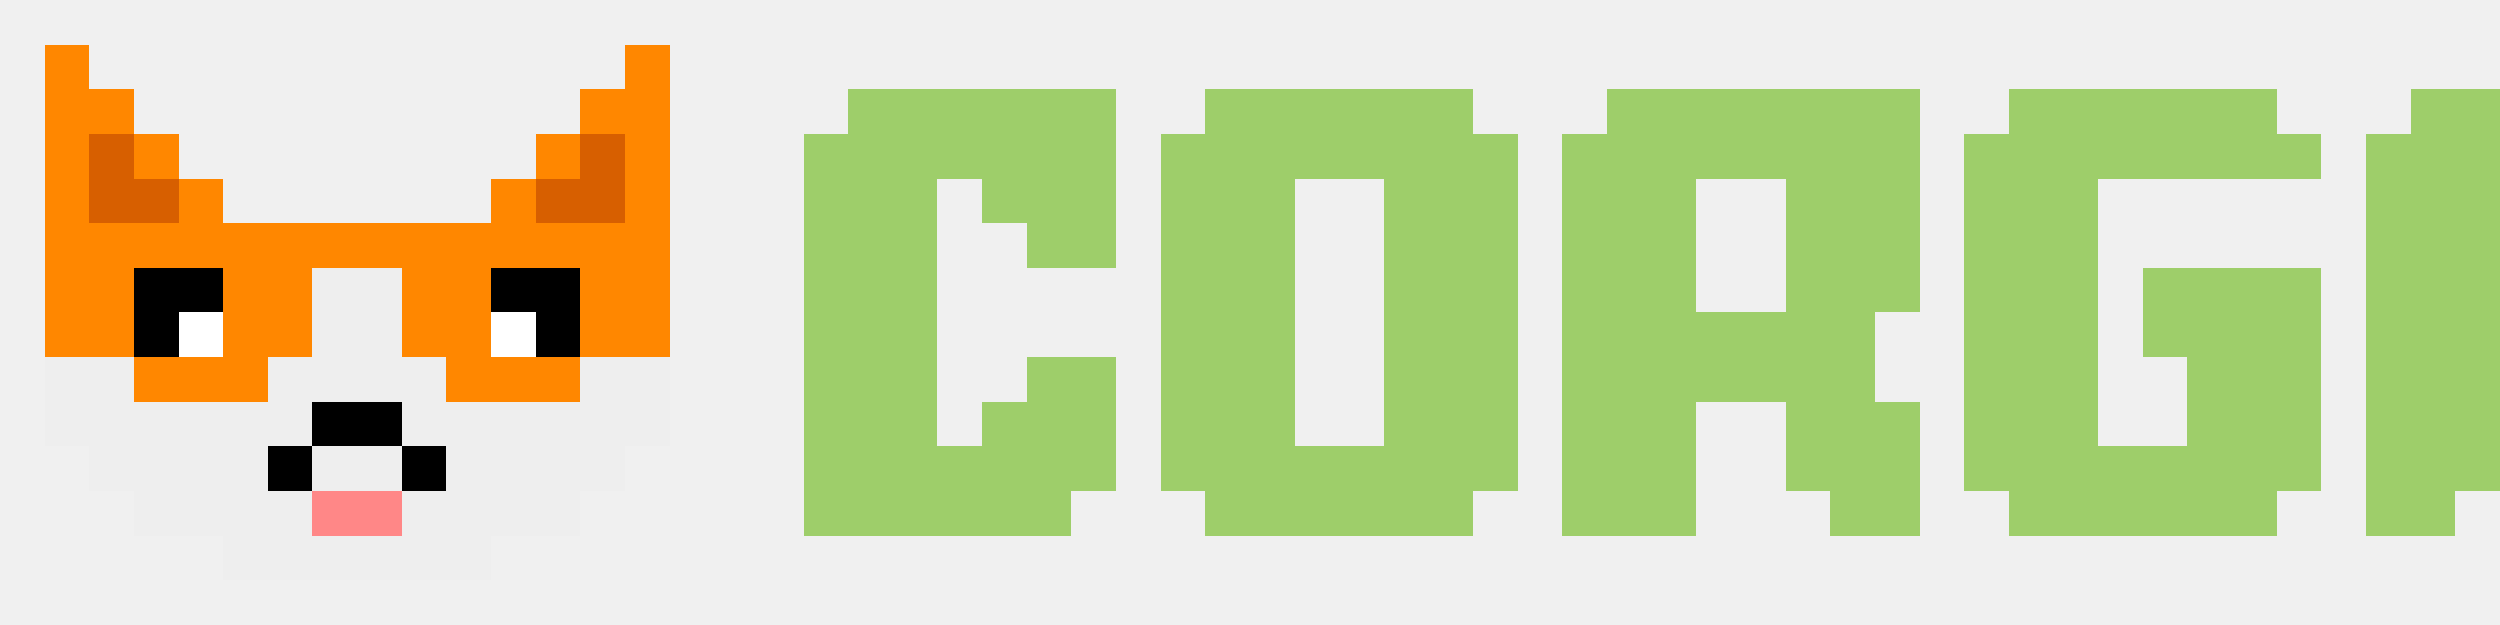
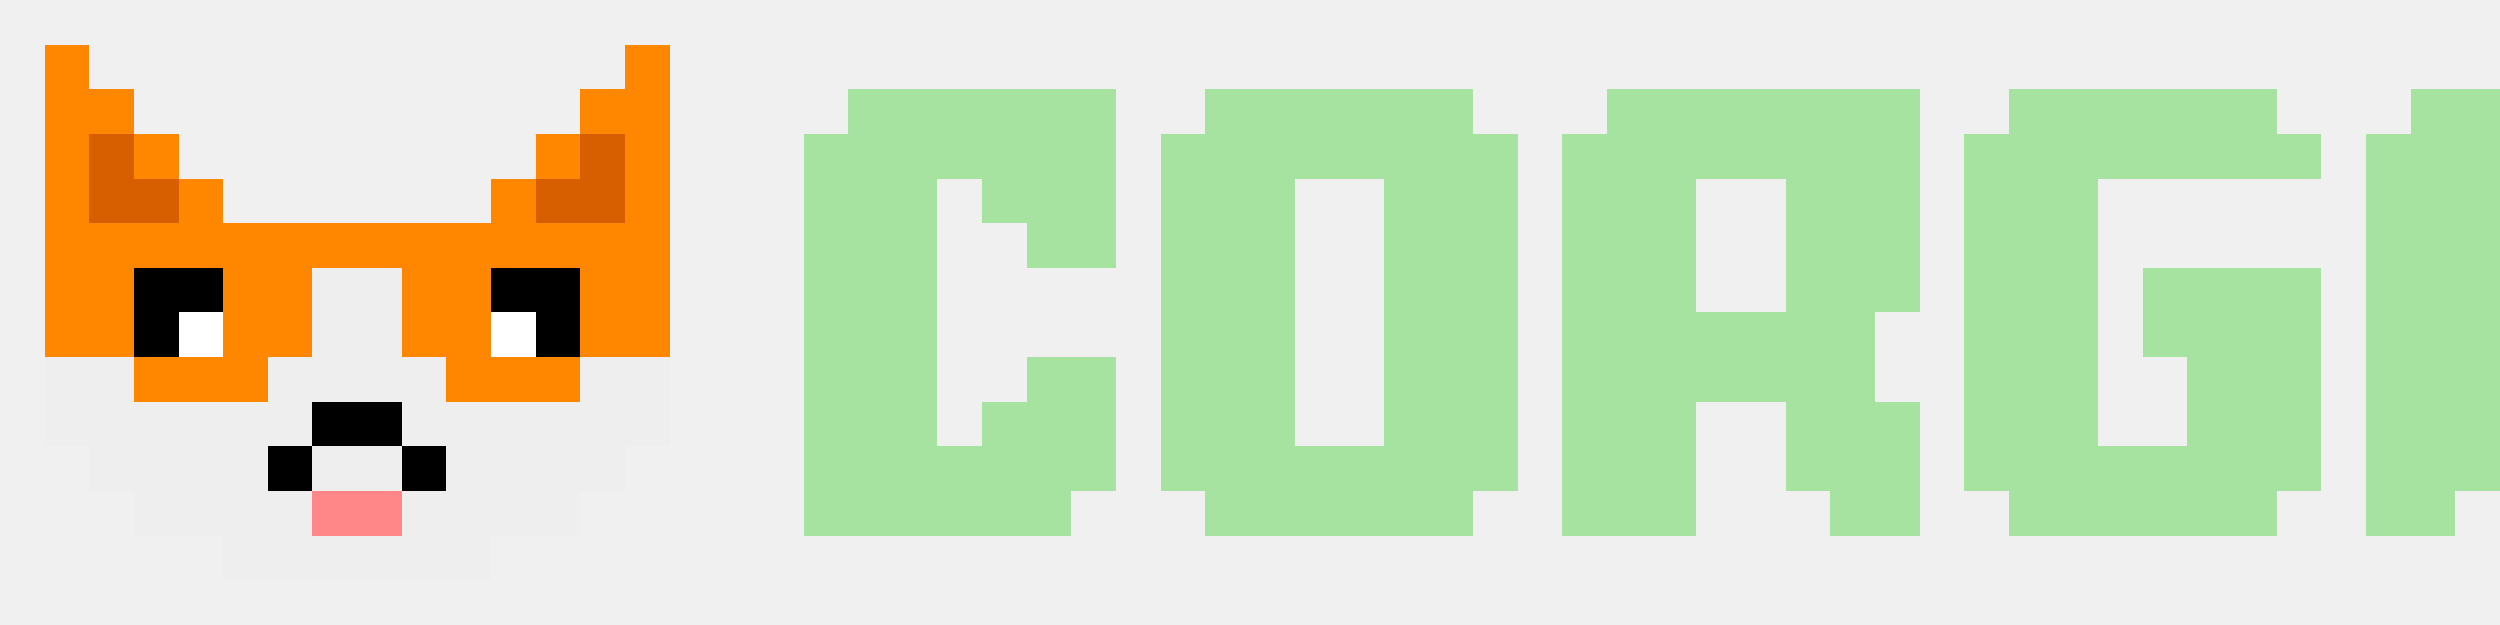
<svg xmlns="http://www.w3.org/2000/svg" width="504" height="126" viewBox="0 0 504 126">
  <g transform="translate(0 0)" font-family="ui-monospace, SFMono-Regular, Menlo, Consolas, 'DejaVu Sans Mono', 'Liberation Mono', monospace" font-size="15">
    <rect x="9" y="9" width="9" height="9" fill="#ff8700" shape-rendering="crispEdges" />
    <rect x="126" y="9" width="9" height="9" fill="#ff8700" shape-rendering="crispEdges" />
    <rect x="18" y="18" width="9" height="18" fill="#d75f00" shape-rendering="crispEdges" />
    <rect x="117" y="18" width="9" height="18" fill="#d75f00" shape-rendering="crispEdges" />
    <rect x="9" y="18" width="9" height="18" fill="#ff8700" shape-rendering="crispEdges" />
    <rect x="18" y="18" width="9" height="9" fill="#ff8700" shape-rendering="crispEdges" />
    <rect x="27" y="27" width="9" height="9" fill="#ff8700" shape-rendering="crispEdges" />
    <rect x="108" y="27" width="9" height="9" fill="#ff8700" shape-rendering="crispEdges" />
    <rect x="117" y="18" width="9" height="9" fill="#ff8700" shape-rendering="crispEdges" />
    <rect x="126" y="18" width="9" height="18" fill="#ff8700" shape-rendering="crispEdges" />
-     <rect x="162" y="27" width="9" height="9" fill="#9ece6a" shape-rendering="crispEdges" />
-     <rect x="171" y="18" width="9" height="18" fill="#9ece6a" shape-rendering="crispEdges" />
-     <rect x="180" y="18" width="9" height="18" fill="#9ece6a" shape-rendering="crispEdges" />
-     <rect x="189" y="18" width="9" height="18" fill="#9ece6a" shape-rendering="crispEdges" />
-     <rect x="198" y="18" width="9" height="18" fill="#9ece6a" shape-rendering="crispEdges" />
-     <rect x="207" y="18" width="9" height="18" fill="#9ece6a" shape-rendering="crispEdges" />
-     <rect x="216" y="18" width="9" height="18" fill="#9ece6a" shape-rendering="crispEdges" />
-     <rect x="234" y="27" width="9" height="9" fill="#9ece6a" shape-rendering="crispEdges" />
-     <rect x="243" y="18" width="9" height="18" fill="#9ece6a" shape-rendering="crispEdges" />
-     <rect x="252" y="18" width="9" height="18" fill="#9ece6a" shape-rendering="crispEdges" />
-     <rect x="261" y="18" width="9" height="18" fill="#9ece6a" shape-rendering="crispEdges" />
-     <rect x="270" y="18" width="9" height="18" fill="#9ece6a" shape-rendering="crispEdges" />
-     <rect x="279" y="18" width="9" height="18" fill="#9ece6a" shape-rendering="crispEdges" />
-     <rect x="288" y="18" width="9" height="18" fill="#9ece6a" shape-rendering="crispEdges" />
-     <rect x="297" y="27" width="9" height="9" fill="#9ece6a" shape-rendering="crispEdges" />
-     <rect x="315" y="27" width="9" height="9" fill="#9ece6a" shape-rendering="crispEdges" />
-     <rect x="324" y="18" width="9" height="18" fill="#9ece6a" shape-rendering="crispEdges" />
-     <rect x="333" y="18" width="9" height="18" fill="#9ece6a" shape-rendering="crispEdges" />
-     <rect x="342" y="18" width="9" height="18" fill="#9ece6a" shape-rendering="crispEdges" />
-     <rect x="351" y="18" width="9" height="18" fill="#9ece6a" shape-rendering="crispEdges" />
-     <rect x="360" y="18" width="9" height="18" fill="#9ece6a" shape-rendering="crispEdges" />
-     <rect x="369" y="18" width="9" height="18" fill="#9ece6a" shape-rendering="crispEdges" />
-     <rect x="378" y="18" width="9" height="18" fill="#9ece6a" shape-rendering="crispEdges" />
-     <rect x="396" y="27" width="9" height="9" fill="#9ece6a" shape-rendering="crispEdges" />
-     <rect x="405" y="18" width="9" height="18" fill="#9ece6a" shape-rendering="crispEdges" />
-     <rect x="414" y="18" width="9" height="18" fill="#9ece6a" shape-rendering="crispEdges" />
-     <rect x="423" y="18" width="9" height="18" fill="#9ece6a" shape-rendering="crispEdges" />
-     <rect x="432" y="18" width="9" height="18" fill="#9ece6a" shape-rendering="crispEdges" />
-     <rect x="441" y="18" width="9" height="18" fill="#9ece6a" shape-rendering="crispEdges" />
-     <rect x="450" y="18" width="9" height="18" fill="#9ece6a" shape-rendering="crispEdges" />
-     <rect x="459" y="27" width="9" height="9" fill="#9ece6a" shape-rendering="crispEdges" />
-     <rect x="477" y="27" width="9" height="9" fill="#9ece6a" shape-rendering="crispEdges" />
-     <rect x="486" y="18" width="9" height="18" fill="#9ece6a" shape-rendering="crispEdges" />
-     <rect x="495" y="18" width="9" height="18" fill="#9ece6a" shape-rendering="crispEdges" />
+     <rect x="162" y="27" width="9" height="9" fill="#a6e3a1" shape-rendering="crispEdges" />
+     <rect x="171" y="18" width="9" height="18" fill="#a6e3a1" shape-rendering="crispEdges" />
+     <rect x="180" y="18" width="9" height="18" fill="#a6e3a1" shape-rendering="crispEdges" />
+     <rect x="189" y="18" width="9" height="18" fill="#a6e3a1" shape-rendering="crispEdges" />
+     <rect x="198" y="18" width="9" height="18" fill="#a6e3a1" shape-rendering="crispEdges" />
+     <rect x="207" y="18" width="9" height="18" fill="#a6e3a1" shape-rendering="crispEdges" />
+     <rect x="216" y="18" width="9" height="18" fill="#a6e3a1" shape-rendering="crispEdges" />
+     <rect x="234" y="27" width="9" height="9" fill="#a6e3a1" shape-rendering="crispEdges" />
+     <rect x="243" y="18" width="9" height="18" fill="#a6e3a1" shape-rendering="crispEdges" />
+     <rect x="252" y="18" width="9" height="18" fill="#a6e3a1" shape-rendering="crispEdges" />
+     <rect x="261" y="18" width="9" height="18" fill="#a6e3a1" shape-rendering="crispEdges" />
+     <rect x="270" y="18" width="9" height="18" fill="#a6e3a1" shape-rendering="crispEdges" />
+     <rect x="279" y="18" width="9" height="18" fill="#a6e3a1" shape-rendering="crispEdges" />
+     <rect x="288" y="18" width="9" height="18" fill="#a6e3a1" shape-rendering="crispEdges" />
+     <rect x="297" y="27" width="9" height="9" fill="#a6e3a1" shape-rendering="crispEdges" />
+     <rect x="315" y="27" width="9" height="9" fill="#a6e3a1" shape-rendering="crispEdges" />
+     <rect x="324" y="18" width="9" height="18" fill="#a6e3a1" shape-rendering="crispEdges" />
+     <rect x="333" y="18" width="9" height="18" fill="#a6e3a1" shape-rendering="crispEdges" />
+     <rect x="342" y="18" width="9" height="18" fill="#a6e3a1" shape-rendering="crispEdges" />
+     <rect x="351" y="18" width="9" height="18" fill="#a6e3a1" shape-rendering="crispEdges" />
+     <rect x="360" y="18" width="9" height="18" fill="#a6e3a1" shape-rendering="crispEdges" />
+     <rect x="369" y="18" width="9" height="18" fill="#a6e3a1" shape-rendering="crispEdges" />
+     <rect x="378" y="18" width="9" height="18" fill="#a6e3a1" shape-rendering="crispEdges" />
+     <rect x="396" y="27" width="9" height="9" fill="#a6e3a1" shape-rendering="crispEdges" />
+     <rect x="405" y="18" width="9" height="18" fill="#a6e3a1" shape-rendering="crispEdges" />
+     <rect x="414" y="18" width="9" height="18" fill="#a6e3a1" shape-rendering="crispEdges" />
+     <rect x="423" y="18" width="9" height="18" fill="#a6e3a1" shape-rendering="crispEdges" />
+     <rect x="432" y="18" width="9" height="18" fill="#a6e3a1" shape-rendering="crispEdges" />
+     <rect x="441" y="18" width="9" height="18" fill="#a6e3a1" shape-rendering="crispEdges" />
+     <rect x="450" y="18" width="9" height="18" fill="#a6e3a1" shape-rendering="crispEdges" />
+     <rect x="459" y="27" width="9" height="9" fill="#a6e3a1" shape-rendering="crispEdges" />
+     <rect x="477" y="27" width="9" height="9" fill="#a6e3a1" shape-rendering="crispEdges" />
+     <rect x="486" y="18" width="9" height="18" fill="#a6e3a1" shape-rendering="crispEdges" />
+     <rect x="495" y="18" width="9" height="18" fill="#a6e3a1" shape-rendering="crispEdges" />
    <rect x="18" y="36" width="18" height="18" fill="#ff8700" shape-rendering="crispEdges" />
    <rect x="108" y="36" width="18" height="18" fill="#ff8700" shape-rendering="crispEdges" />
    <rect x="9" y="36" width="9" height="18" fill="#ff8700" shape-rendering="crispEdges" />
    <rect x="18" y="36" width="9" height="9" fill="#d75f00" shape-rendering="crispEdges" />
    <rect x="27" y="36" width="9" height="9" fill="#d75f00" shape-rendering="crispEdges" />
    <rect x="36" y="36" width="9" height="18" fill="#ff8700" shape-rendering="crispEdges" />
    <rect x="45" y="45" width="9" height="9" fill="#ff8700" shape-rendering="crispEdges" />
    <rect x="54" y="45" width="9" height="9" fill="#ff8700" shape-rendering="crispEdges" />
    <rect x="63" y="45" width="9" height="9" fill="#ff8700" shape-rendering="crispEdges" />
    <rect x="72" y="45" width="9" height="9" fill="#ff8700" shape-rendering="crispEdges" />
    <rect x="81" y="45" width="9" height="9" fill="#ff8700" shape-rendering="crispEdges" />
    <rect x="90" y="45" width="9" height="9" fill="#ff8700" shape-rendering="crispEdges" />
    <rect x="99" y="36" width="9" height="18" fill="#ff8700" shape-rendering="crispEdges" />
    <rect x="108" y="36" width="9" height="9" fill="#d75f00" shape-rendering="crispEdges" />
    <rect x="117" y="36" width="9" height="9" fill="#d75f00" shape-rendering="crispEdges" />
    <rect x="126" y="36" width="9" height="18" fill="#ff8700" shape-rendering="crispEdges" />
-     <rect x="162" y="36" width="9" height="18" fill="#9ece6a" shape-rendering="crispEdges" />
-     <rect x="171" y="36" width="9" height="18" fill="#9ece6a" shape-rendering="crispEdges" />
-     <rect x="180" y="36" width="9" height="18" fill="#9ece6a" shape-rendering="crispEdges" />
-     <rect x="198" y="36" width="9" height="9" fill="#9ece6a" shape-rendering="crispEdges" />
-     <rect x="207" y="36" width="9" height="18" fill="#9ece6a" shape-rendering="crispEdges" />
-     <rect x="216" y="36" width="9" height="18" fill="#9ece6a" shape-rendering="crispEdges" />
-     <rect x="234" y="36" width="9" height="18" fill="#9ece6a" shape-rendering="crispEdges" />
-     <rect x="243" y="36" width="9" height="18" fill="#9ece6a" shape-rendering="crispEdges" />
-     <rect x="252" y="36" width="9" height="18" fill="#9ece6a" shape-rendering="crispEdges" />
-     <rect x="279" y="36" width="9" height="18" fill="#9ece6a" shape-rendering="crispEdges" />
-     <rect x="288" y="36" width="9" height="18" fill="#9ece6a" shape-rendering="crispEdges" />
-     <rect x="297" y="36" width="9" height="18" fill="#9ece6a" shape-rendering="crispEdges" />
-     <rect x="315" y="36" width="9" height="18" fill="#9ece6a" shape-rendering="crispEdges" />
-     <rect x="324" y="36" width="9" height="18" fill="#9ece6a" shape-rendering="crispEdges" />
-     <rect x="333" y="36" width="9" height="18" fill="#9ece6a" shape-rendering="crispEdges" />
-     <rect x="360" y="36" width="9" height="18" fill="#9ece6a" shape-rendering="crispEdges" />
-     <rect x="369" y="36" width="9" height="18" fill="#9ece6a" shape-rendering="crispEdges" />
-     <rect x="378" y="36" width="9" height="18" fill="#9ece6a" shape-rendering="crispEdges" />
-     <rect x="396" y="36" width="9" height="18" fill="#9ece6a" shape-rendering="crispEdges" />
-     <rect x="405" y="36" width="9" height="18" fill="#9ece6a" shape-rendering="crispEdges" />
-     <rect x="414" y="36" width="9" height="18" fill="#9ece6a" shape-rendering="crispEdges" />
-     <rect x="477" y="36" width="9" height="18" fill="#9ece6a" shape-rendering="crispEdges" />
-     <rect x="486" y="36" width="9" height="18" fill="#9ece6a" shape-rendering="crispEdges" />
-     <rect x="495" y="36" width="9" height="18" fill="#9ece6a" shape-rendering="crispEdges" />
+     <rect x="162" y="36" width="9" height="18" fill="#a6e3a1" shape-rendering="crispEdges" />
+     <rect x="171" y="36" width="9" height="18" fill="#a6e3a1" shape-rendering="crispEdges" />
+     <rect x="180" y="36" width="9" height="18" fill="#a6e3a1" shape-rendering="crispEdges" />
+     <rect x="198" y="36" width="9" height="9" fill="#a6e3a1" shape-rendering="crispEdges" />
+     <rect x="207" y="36" width="9" height="18" fill="#a6e3a1" shape-rendering="crispEdges" />
+     <rect x="216" y="36" width="9" height="18" fill="#a6e3a1" shape-rendering="crispEdges" />
+     <rect x="234" y="36" width="9" height="18" fill="#a6e3a1" shape-rendering="crispEdges" />
+     <rect x="243" y="36" width="9" height="18" fill="#a6e3a1" shape-rendering="crispEdges" />
+     <rect x="252" y="36" width="9" height="18" fill="#a6e3a1" shape-rendering="crispEdges" />
+     <rect x="279" y="36" width="9" height="18" fill="#a6e3a1" shape-rendering="crispEdges" />
+     <rect x="288" y="36" width="9" height="18" fill="#a6e3a1" shape-rendering="crispEdges" />
+     <rect x="297" y="36" width="9" height="18" fill="#a6e3a1" shape-rendering="crispEdges" />
+     <rect x="315" y="36" width="9" height="18" fill="#a6e3a1" shape-rendering="crispEdges" />
+     <rect x="324" y="36" width="9" height="18" fill="#a6e3a1" shape-rendering="crispEdges" />
+     <rect x="333" y="36" width="9" height="18" fill="#a6e3a1" shape-rendering="crispEdges" />
+     <rect x="360" y="36" width="9" height="18" fill="#a6e3a1" shape-rendering="crispEdges" />
+     <rect x="369" y="36" width="9" height="18" fill="#a6e3a1" shape-rendering="crispEdges" />
+     <rect x="378" y="36" width="9" height="18" fill="#a6e3a1" shape-rendering="crispEdges" />
+     <rect x="396" y="36" width="9" height="18" fill="#a6e3a1" shape-rendering="crispEdges" />
+     <rect x="405" y="36" width="9" height="18" fill="#a6e3a1" shape-rendering="crispEdges" />
+     <rect x="414" y="36" width="9" height="18" fill="#a6e3a1" shape-rendering="crispEdges" />
+     <rect x="477" y="36" width="9" height="18" fill="#a6e3a1" shape-rendering="crispEdges" />
+     <rect x="486" y="36" width="9" height="18" fill="#a6e3a1" shape-rendering="crispEdges" />
+     <rect x="495" y="36" width="9" height="18" fill="#a6e3a1" shape-rendering="crispEdges" />
    <rect x="36" y="54" width="9" height="18" fill="#ffffff" shape-rendering="crispEdges" />
    <rect x="99" y="54" width="9" height="18" fill="#ffffff" shape-rendering="crispEdges" />
    <rect x="9" y="54" width="9" height="18" fill="#ff8700" shape-rendering="crispEdges" />
    <rect x="18" y="54" width="9" height="18" fill="#ff8700" shape-rendering="crispEdges" />
    <rect x="27" y="54" width="9" height="18" fill="#000000" shape-rendering="crispEdges" />
    <rect x="36" y="54" width="9" height="9" fill="#000000" shape-rendering="crispEdges" />
    <rect x="45" y="54" width="9" height="18" fill="#ff8700" shape-rendering="crispEdges" />
    <rect x="54" y="54" width="9" height="18" fill="#ff8700" shape-rendering="crispEdges" />
    <rect x="63" y="54" width="9" height="18" fill="#eeeeee" shape-rendering="crispEdges" />
    <rect x="72" y="54" width="9" height="18" fill="#eeeeee" shape-rendering="crispEdges" />
    <rect x="81" y="54" width="9" height="18" fill="#ff8700" shape-rendering="crispEdges" />
    <rect x="90" y="54" width="9" height="18" fill="#ff8700" shape-rendering="crispEdges" />
    <rect x="99" y="54" width="9" height="9" fill="#000000" shape-rendering="crispEdges" />
    <rect x="108" y="54" width="9" height="18" fill="#000000" shape-rendering="crispEdges" />
    <rect x="117" y="54" width="9" height="18" fill="#ff8700" shape-rendering="crispEdges" />
    <rect x="126" y="54" width="9" height="18" fill="#ff8700" shape-rendering="crispEdges" />
-     <rect x="162" y="54" width="9" height="18" fill="#9ece6a" shape-rendering="crispEdges" />
-     <rect x="171" y="54" width="9" height="18" fill="#9ece6a" shape-rendering="crispEdges" />
-     <rect x="180" y="54" width="9" height="18" fill="#9ece6a" shape-rendering="crispEdges" />
-     <rect x="234" y="54" width="9" height="18" fill="#9ece6a" shape-rendering="crispEdges" />
-     <rect x="243" y="54" width="9" height="18" fill="#9ece6a" shape-rendering="crispEdges" />
-     <rect x="252" y="54" width="9" height="18" fill="#9ece6a" shape-rendering="crispEdges" />
-     <rect x="279" y="54" width="9" height="18" fill="#9ece6a" shape-rendering="crispEdges" />
-     <rect x="288" y="54" width="9" height="18" fill="#9ece6a" shape-rendering="crispEdges" />
-     <rect x="297" y="54" width="9" height="18" fill="#9ece6a" shape-rendering="crispEdges" />
-     <rect x="315" y="54" width="9" height="18" fill="#9ece6a" shape-rendering="crispEdges" />
-     <rect x="324" y="54" width="9" height="18" fill="#9ece6a" shape-rendering="crispEdges" />
-     <rect x="333" y="54" width="9" height="18" fill="#9ece6a" shape-rendering="crispEdges" />
-     <rect x="342" y="63" width="9" height="9" fill="#9ece6a" shape-rendering="crispEdges" />
-     <rect x="351" y="63" width="9" height="9" fill="#9ece6a" shape-rendering="crispEdges" />
-     <rect x="360" y="54" width="9" height="18" fill="#9ece6a" shape-rendering="crispEdges" />
-     <rect x="369" y="54" width="9" height="18" fill="#9ece6a" shape-rendering="crispEdges" />
-     <rect x="378" y="54" width="9" height="9" fill="#9ece6a" shape-rendering="crispEdges" />
-     <rect x="396" y="54" width="9" height="18" fill="#9ece6a" shape-rendering="crispEdges" />
-     <rect x="405" y="54" width="9" height="18" fill="#9ece6a" shape-rendering="crispEdges" />
-     <rect x="414" y="54" width="9" height="18" fill="#9ece6a" shape-rendering="crispEdges" />
-     <rect x="432" y="54" width="9" height="18" fill="#9ece6a" shape-rendering="crispEdges" />
-     <rect x="441" y="54" width="9" height="18" fill="#9ece6a" shape-rendering="crispEdges" />
-     <rect x="450" y="54" width="9" height="18" fill="#9ece6a" shape-rendering="crispEdges" />
-     <rect x="459" y="54" width="9" height="18" fill="#9ece6a" shape-rendering="crispEdges" />
-     <rect x="477" y="54" width="9" height="18" fill="#9ece6a" shape-rendering="crispEdges" />
-     <rect x="486" y="54" width="9" height="18" fill="#9ece6a" shape-rendering="crispEdges" />
-     <rect x="495" y="54" width="9" height="18" fill="#9ece6a" shape-rendering="crispEdges" />
+     <rect x="162" y="54" width="9" height="18" fill="#a6e3a1" shape-rendering="crispEdges" />
+     <rect x="171" y="54" width="9" height="18" fill="#a6e3a1" shape-rendering="crispEdges" />
+     <rect x="180" y="54" width="9" height="18" fill="#a6e3a1" shape-rendering="crispEdges" />
+     <rect x="234" y="54" width="9" height="18" fill="#a6e3a1" shape-rendering="crispEdges" />
+     <rect x="243" y="54" width="9" height="18" fill="#a6e3a1" shape-rendering="crispEdges" />
+     <rect x="252" y="54" width="9" height="18" fill="#a6e3a1" shape-rendering="crispEdges" />
+     <rect x="279" y="54" width="9" height="18" fill="#a6e3a1" shape-rendering="crispEdges" />
+     <rect x="288" y="54" width="9" height="18" fill="#a6e3a1" shape-rendering="crispEdges" />
+     <rect x="297" y="54" width="9" height="18" fill="#a6e3a1" shape-rendering="crispEdges" />
+     <rect x="315" y="54" width="9" height="18" fill="#a6e3a1" shape-rendering="crispEdges" />
+     <rect x="324" y="54" width="9" height="18" fill="#a6e3a1" shape-rendering="crispEdges" />
+     <rect x="333" y="54" width="9" height="18" fill="#a6e3a1" shape-rendering="crispEdges" />
+     <rect x="342" y="63" width="9" height="9" fill="#a6e3a1" shape-rendering="crispEdges" />
+     <rect x="351" y="63" width="9" height="9" fill="#a6e3a1" shape-rendering="crispEdges" />
+     <rect x="360" y="54" width="9" height="18" fill="#a6e3a1" shape-rendering="crispEdges" />
+     <rect x="369" y="54" width="9" height="18" fill="#a6e3a1" shape-rendering="crispEdges" />
+     <rect x="378" y="54" width="9" height="9" fill="#a6e3a1" shape-rendering="crispEdges" />
+     <rect x="396" y="54" width="9" height="18" fill="#a6e3a1" shape-rendering="crispEdges" />
+     <rect x="405" y="54" width="9" height="18" fill="#a6e3a1" shape-rendering="crispEdges" />
+     <rect x="414" y="54" width="9" height="18" fill="#a6e3a1" shape-rendering="crispEdges" />
+     <rect x="432" y="54" width="9" height="18" fill="#a6e3a1" shape-rendering="crispEdges" />
+     <rect x="441" y="54" width="9" height="18" fill="#a6e3a1" shape-rendering="crispEdges" />
+     <rect x="450" y="54" width="9" height="18" fill="#a6e3a1" shape-rendering="crispEdges" />
+     <rect x="459" y="54" width="9" height="18" fill="#a6e3a1" shape-rendering="crispEdges" />
+     <rect x="477" y="54" width="9" height="18" fill="#a6e3a1" shape-rendering="crispEdges" />
+     <rect x="486" y="54" width="9" height="18" fill="#a6e3a1" shape-rendering="crispEdges" />
+     <rect x="495" y="54" width="9" height="18" fill="#a6e3a1" shape-rendering="crispEdges" />
    <rect x="27" y="72" width="27" height="18" fill="#eeeeee" shape-rendering="crispEdges" />
    <rect x="63" y="72" width="18" height="18" fill="#000000" shape-rendering="crispEdges" />
    <rect x="90" y="72" width="27" height="18" fill="#eeeeee" shape-rendering="crispEdges" />
    <rect x="9" y="72" width="9" height="18" fill="#eeeeee" shape-rendering="crispEdges" />
    <rect x="18" y="72" width="9" height="18" fill="#eeeeee" shape-rendering="crispEdges" />
    <rect x="27" y="72" width="9" height="9" fill="#ff8700" shape-rendering="crispEdges" />
    <rect x="36" y="72" width="9" height="9" fill="#ff8700" shape-rendering="crispEdges" />
    <rect x="45" y="72" width="9" height="9" fill="#ff8700" shape-rendering="crispEdges" />
    <rect x="54" y="72" width="9" height="18" fill="#eeeeee" shape-rendering="crispEdges" />
    <rect x="63" y="72" width="9" height="9" fill="#eeeeee" shape-rendering="crispEdges" />
    <rect x="72" y="72" width="9" height="9" fill="#eeeeee" shape-rendering="crispEdges" />
    <rect x="81" y="72" width="9" height="18" fill="#eeeeee" shape-rendering="crispEdges" />
    <rect x="90" y="72" width="9" height="9" fill="#ff8700" shape-rendering="crispEdges" />
    <rect x="99" y="72" width="9" height="9" fill="#ff8700" shape-rendering="crispEdges" />
    <rect x="108" y="72" width="9" height="9" fill="#ff8700" shape-rendering="crispEdges" />
    <rect x="117" y="72" width="9" height="18" fill="#eeeeee" shape-rendering="crispEdges" />
    <rect x="126" y="72" width="9" height="18" fill="#eeeeee" shape-rendering="crispEdges" />
-     <rect x="162" y="72" width="9" height="18" fill="#9ece6a" shape-rendering="crispEdges" />
-     <rect x="171" y="72" width="9" height="18" fill="#9ece6a" shape-rendering="crispEdges" />
-     <rect x="180" y="72" width="9" height="18" fill="#9ece6a" shape-rendering="crispEdges" />
-     <rect x="198" y="81" width="9" height="9" fill="#9ece6a" shape-rendering="crispEdges" />
-     <rect x="207" y="72" width="9" height="18" fill="#9ece6a" shape-rendering="crispEdges" />
-     <rect x="216" y="72" width="9" height="18" fill="#9ece6a" shape-rendering="crispEdges" />
-     <rect x="234" y="72" width="9" height="18" fill="#9ece6a" shape-rendering="crispEdges" />
-     <rect x="243" y="72" width="9" height="18" fill="#9ece6a" shape-rendering="crispEdges" />
-     <rect x="252" y="72" width="9" height="18" fill="#9ece6a" shape-rendering="crispEdges" />
-     <rect x="279" y="72" width="9" height="18" fill="#9ece6a" shape-rendering="crispEdges" />
-     <rect x="288" y="72" width="9" height="18" fill="#9ece6a" shape-rendering="crispEdges" />
-     <rect x="297" y="72" width="9" height="18" fill="#9ece6a" shape-rendering="crispEdges" />
-     <rect x="315" y="72" width="9" height="18" fill="#9ece6a" shape-rendering="crispEdges" />
-     <rect x="324" y="72" width="9" height="18" fill="#9ece6a" shape-rendering="crispEdges" />
-     <rect x="333" y="72" width="9" height="18" fill="#9ece6a" shape-rendering="crispEdges" />
-     <rect x="342" y="72" width="9" height="9" fill="#9ece6a" shape-rendering="crispEdges" />
-     <rect x="351" y="72" width="9" height="9" fill="#9ece6a" shape-rendering="crispEdges" />
-     <rect x="360" y="72" width="9" height="18" fill="#9ece6a" shape-rendering="crispEdges" />
-     <rect x="369" y="72" width="9" height="18" fill="#9ece6a" shape-rendering="crispEdges" />
-     <rect x="378" y="81" width="9" height="9" fill="#9ece6a" shape-rendering="crispEdges" />
-     <rect x="396" y="72" width="9" height="18" fill="#9ece6a" shape-rendering="crispEdges" />
-     <rect x="405" y="72" width="9" height="18" fill="#9ece6a" shape-rendering="crispEdges" />
-     <rect x="414" y="72" width="9" height="18" fill="#9ece6a" shape-rendering="crispEdges" />
-     <rect x="441" y="72" width="9" height="18" fill="#9ece6a" shape-rendering="crispEdges" />
-     <rect x="450" y="72" width="9" height="18" fill="#9ece6a" shape-rendering="crispEdges" />
-     <rect x="459" y="72" width="9" height="18" fill="#9ece6a" shape-rendering="crispEdges" />
-     <rect x="477" y="72" width="9" height="18" fill="#9ece6a" shape-rendering="crispEdges" />
-     <rect x="486" y="72" width="9" height="18" fill="#9ece6a" shape-rendering="crispEdges" />
-     <rect x="495" y="72" width="9" height="18" fill="#9ece6a" shape-rendering="crispEdges" />
+     <rect x="162" y="72" width="9" height="18" fill="#a6e3a1" shape-rendering="crispEdges" />
+     <rect x="171" y="72" width="9" height="18" fill="#a6e3a1" shape-rendering="crispEdges" />
+     <rect x="180" y="72" width="9" height="18" fill="#a6e3a1" shape-rendering="crispEdges" />
+     <rect x="198" y="81" width="9" height="9" fill="#a6e3a1" shape-rendering="crispEdges" />
+     <rect x="207" y="72" width="9" height="18" fill="#a6e3a1" shape-rendering="crispEdges" />
+     <rect x="216" y="72" width="9" height="18" fill="#a6e3a1" shape-rendering="crispEdges" />
+     <rect x="234" y="72" width="9" height="18" fill="#a6e3a1" shape-rendering="crispEdges" />
+     <rect x="243" y="72" width="9" height="18" fill="#a6e3a1" shape-rendering="crispEdges" />
+     <rect x="252" y="72" width="9" height="18" fill="#a6e3a1" shape-rendering="crispEdges" />
+     <rect x="279" y="72" width="9" height="18" fill="#a6e3a1" shape-rendering="crispEdges" />
+     <rect x="288" y="72" width="9" height="18" fill="#a6e3a1" shape-rendering="crispEdges" />
+     <rect x="297" y="72" width="9" height="18" fill="#a6e3a1" shape-rendering="crispEdges" />
+     <rect x="315" y="72" width="9" height="18" fill="#a6e3a1" shape-rendering="crispEdges" />
+     <rect x="324" y="72" width="9" height="18" fill="#a6e3a1" shape-rendering="crispEdges" />
+     <rect x="333" y="72" width="9" height="18" fill="#a6e3a1" shape-rendering="crispEdges" />
+     <rect x="342" y="72" width="9" height="9" fill="#a6e3a1" shape-rendering="crispEdges" />
+     <rect x="351" y="72" width="9" height="9" fill="#a6e3a1" shape-rendering="crispEdges" />
+     <rect x="360" y="72" width="9" height="18" fill="#a6e3a1" shape-rendering="crispEdges" />
+     <rect x="369" y="72" width="9" height="18" fill="#a6e3a1" shape-rendering="crispEdges" />
+     <rect x="378" y="81" width="9" height="9" fill="#a6e3a1" shape-rendering="crispEdges" />
+     <rect x="396" y="72" width="9" height="18" fill="#a6e3a1" shape-rendering="crispEdges" />
+     <rect x="405" y="72" width="9" height="18" fill="#a6e3a1" shape-rendering="crispEdges" />
+     <rect x="414" y="72" width="9" height="18" fill="#a6e3a1" shape-rendering="crispEdges" />
+     <rect x="441" y="72" width="9" height="18" fill="#a6e3a1" shape-rendering="crispEdges" />
+     <rect x="450" y="72" width="9" height="18" fill="#a6e3a1" shape-rendering="crispEdges" />
+     <rect x="459" y="72" width="9" height="18" fill="#a6e3a1" shape-rendering="crispEdges" />
+     <rect x="477" y="72" width="9" height="18" fill="#a6e3a1" shape-rendering="crispEdges" />
+     <rect x="486" y="72" width="9" height="18" fill="#a6e3a1" shape-rendering="crispEdges" />
+     <rect x="495" y="72" width="9" height="18" fill="#a6e3a1" shape-rendering="crispEdges" />
    <rect x="54" y="90" width="9" height="18" fill="#eeeeee" shape-rendering="crispEdges" />
    <rect x="63" y="90" width="18" height="18" fill="#ff8787" shape-rendering="crispEdges" />
    <rect x="81" y="90" width="9" height="18" fill="#eeeeee" shape-rendering="crispEdges" />
    <rect x="18" y="90" width="9" height="9" fill="#eeeeee" shape-rendering="crispEdges" />
    <rect x="27" y="90" width="9" height="18" fill="#eeeeee" shape-rendering="crispEdges" />
    <rect x="36" y="90" width="9" height="18" fill="#eeeeee" shape-rendering="crispEdges" />
    <rect x="45" y="90" width="9" height="18" fill="#eeeeee" shape-rendering="crispEdges" />
    <rect x="54" y="90" width="9" height="9" fill="#000000" shape-rendering="crispEdges" />
    <rect x="63" y="90" width="9" height="9" fill="#eeeeee" shape-rendering="crispEdges" />
    <rect x="72" y="90" width="9" height="9" fill="#eeeeee" shape-rendering="crispEdges" />
    <rect x="81" y="90" width="9" height="9" fill="#000000" shape-rendering="crispEdges" />
    <rect x="90" y="90" width="9" height="18" fill="#eeeeee" shape-rendering="crispEdges" />
    <rect x="99" y="90" width="9" height="18" fill="#eeeeee" shape-rendering="crispEdges" />
    <rect x="108" y="90" width="9" height="18" fill="#eeeeee" shape-rendering="crispEdges" />
    <rect x="117" y="90" width="9" height="9" fill="#eeeeee" shape-rendering="crispEdges" />
-     <rect x="162" y="90" width="9" height="18" fill="#9ece6a" shape-rendering="crispEdges" />
-     <rect x="171" y="90" width="9" height="18" fill="#9ece6a" shape-rendering="crispEdges" />
-     <rect x="180" y="90" width="9" height="18" fill="#9ece6a" shape-rendering="crispEdges" />
-     <rect x="189" y="90" width="9" height="18" fill="#9ece6a" shape-rendering="crispEdges" />
-     <rect x="198" y="90" width="9" height="18" fill="#9ece6a" shape-rendering="crispEdges" />
-     <rect x="207" y="90" width="9" height="18" fill="#9ece6a" shape-rendering="crispEdges" />
-     <rect x="216" y="90" width="9" height="9" fill="#9ece6a" shape-rendering="crispEdges" />
-     <rect x="234" y="90" width="9" height="9" fill="#9ece6a" shape-rendering="crispEdges" />
-     <rect x="243" y="90" width="9" height="18" fill="#9ece6a" shape-rendering="crispEdges" />
-     <rect x="252" y="90" width="9" height="18" fill="#9ece6a" shape-rendering="crispEdges" />
-     <rect x="261" y="90" width="9" height="18" fill="#9ece6a" shape-rendering="crispEdges" />
-     <rect x="270" y="90" width="9" height="18" fill="#9ece6a" shape-rendering="crispEdges" />
-     <rect x="279" y="90" width="9" height="18" fill="#9ece6a" shape-rendering="crispEdges" />
-     <rect x="288" y="90" width="9" height="18" fill="#9ece6a" shape-rendering="crispEdges" />
-     <rect x="297" y="90" width="9" height="9" fill="#9ece6a" shape-rendering="crispEdges" />
-     <rect x="315" y="90" width="9" height="18" fill="#9ece6a" shape-rendering="crispEdges" />
-     <rect x="324" y="90" width="9" height="18" fill="#9ece6a" shape-rendering="crispEdges" />
-     <rect x="333" y="90" width="9" height="18" fill="#9ece6a" shape-rendering="crispEdges" />
-     <rect x="360" y="90" width="9" height="9" fill="#9ece6a" shape-rendering="crispEdges" />
-     <rect x="369" y="90" width="9" height="18" fill="#9ece6a" shape-rendering="crispEdges" />
-     <rect x="378" y="90" width="9" height="18" fill="#9ece6a" shape-rendering="crispEdges" />
-     <rect x="396" y="90" width="9" height="9" fill="#9ece6a" shape-rendering="crispEdges" />
-     <rect x="405" y="90" width="9" height="18" fill="#9ece6a" shape-rendering="crispEdges" />
-     <rect x="414" y="90" width="9" height="18" fill="#9ece6a" shape-rendering="crispEdges" />
-     <rect x="423" y="90" width="9" height="18" fill="#9ece6a" shape-rendering="crispEdges" />
-     <rect x="432" y="90" width="9" height="18" fill="#9ece6a" shape-rendering="crispEdges" />
-     <rect x="441" y="90" width="9" height="18" fill="#9ece6a" shape-rendering="crispEdges" />
-     <rect x="450" y="90" width="9" height="18" fill="#9ece6a" shape-rendering="crispEdges" />
-     <rect x="459" y="90" width="9" height="9" fill="#9ece6a" shape-rendering="crispEdges" />
-     <rect x="477" y="90" width="9" height="18" fill="#9ece6a" shape-rendering="crispEdges" />
-     <rect x="486" y="90" width="9" height="18" fill="#9ece6a" shape-rendering="crispEdges" />
-     <rect x="495" y="90" width="9" height="9" fill="#9ece6a" shape-rendering="crispEdges" />
+     <rect x="162" y="90" width="9" height="18" fill="#a6e3a1" shape-rendering="crispEdges" />
+     <rect x="171" y="90" width="9" height="18" fill="#a6e3a1" shape-rendering="crispEdges" />
+     <rect x="180" y="90" width="9" height="18" fill="#a6e3a1" shape-rendering="crispEdges" />
+     <rect x="189" y="90" width="9" height="18" fill="#a6e3a1" shape-rendering="crispEdges" />
+     <rect x="198" y="90" width="9" height="18" fill="#a6e3a1" shape-rendering="crispEdges" />
+     <rect x="207" y="90" width="9" height="18" fill="#a6e3a1" shape-rendering="crispEdges" />
+     <rect x="216" y="90" width="9" height="9" fill="#a6e3a1" shape-rendering="crispEdges" />
+     <rect x="234" y="90" width="9" height="9" fill="#a6e3a1" shape-rendering="crispEdges" />
+     <rect x="243" y="90" width="9" height="18" fill="#a6e3a1" shape-rendering="crispEdges" />
+     <rect x="252" y="90" width="9" height="18" fill="#a6e3a1" shape-rendering="crispEdges" />
+     <rect x="261" y="90" width="9" height="18" fill="#a6e3a1" shape-rendering="crispEdges" />
+     <rect x="270" y="90" width="9" height="18" fill="#a6e3a1" shape-rendering="crispEdges" />
+     <rect x="279" y="90" width="9" height="18" fill="#a6e3a1" shape-rendering="crispEdges" />
+     <rect x="288" y="90" width="9" height="18" fill="#a6e3a1" shape-rendering="crispEdges" />
+     <rect x="297" y="90" width="9" height="9" fill="#a6e3a1" shape-rendering="crispEdges" />
+     <rect x="315" y="90" width="9" height="18" fill="#a6e3a1" shape-rendering="crispEdges" />
+     <rect x="324" y="90" width="9" height="18" fill="#a6e3a1" shape-rendering="crispEdges" />
+     <rect x="333" y="90" width="9" height="18" fill="#a6e3a1" shape-rendering="crispEdges" />
+     <rect x="360" y="90" width="9" height="9" fill="#a6e3a1" shape-rendering="crispEdges" />
+     <rect x="369" y="90" width="9" height="18" fill="#a6e3a1" shape-rendering="crispEdges" />
+     <rect x="378" y="90" width="9" height="18" fill="#a6e3a1" shape-rendering="crispEdges" />
+     <rect x="396" y="90" width="9" height="9" fill="#a6e3a1" shape-rendering="crispEdges" />
+     <rect x="405" y="90" width="9" height="18" fill="#a6e3a1" shape-rendering="crispEdges" />
+     <rect x="414" y="90" width="9" height="18" fill="#a6e3a1" shape-rendering="crispEdges" />
+     <rect x="423" y="90" width="9" height="18" fill="#a6e3a1" shape-rendering="crispEdges" />
+     <rect x="432" y="90" width="9" height="18" fill="#a6e3a1" shape-rendering="crispEdges" />
+     <rect x="441" y="90" width="9" height="18" fill="#a6e3a1" shape-rendering="crispEdges" />
+     <rect x="450" y="90" width="9" height="18" fill="#a6e3a1" shape-rendering="crispEdges" />
+     <rect x="459" y="90" width="9" height="9" fill="#a6e3a1" shape-rendering="crispEdges" />
+     <rect x="477" y="90" width="9" height="18" fill="#a6e3a1" shape-rendering="crispEdges" />
+     <rect x="486" y="90" width="9" height="18" fill="#a6e3a1" shape-rendering="crispEdges" />
+     <rect x="495" y="90" width="9" height="9" fill="#a6e3a1" shape-rendering="crispEdges" />
    <rect x="45" y="108" width="9" height="9" fill="#eeeeee" shape-rendering="crispEdges" />
    <rect x="54" y="108" width="9" height="9" fill="#eeeeee" shape-rendering="crispEdges" />
    <rect x="63" y="108" width="9" height="9" fill="#eeeeee" shape-rendering="crispEdges" />
    <rect x="72" y="108" width="9" height="9" fill="#eeeeee" shape-rendering="crispEdges" />
    <rect x="81" y="108" width="9" height="9" fill="#eeeeee" shape-rendering="crispEdges" />
    <rect x="90" y="108" width="9" height="9" fill="#eeeeee" shape-rendering="crispEdges" />
  </g>
</svg>
